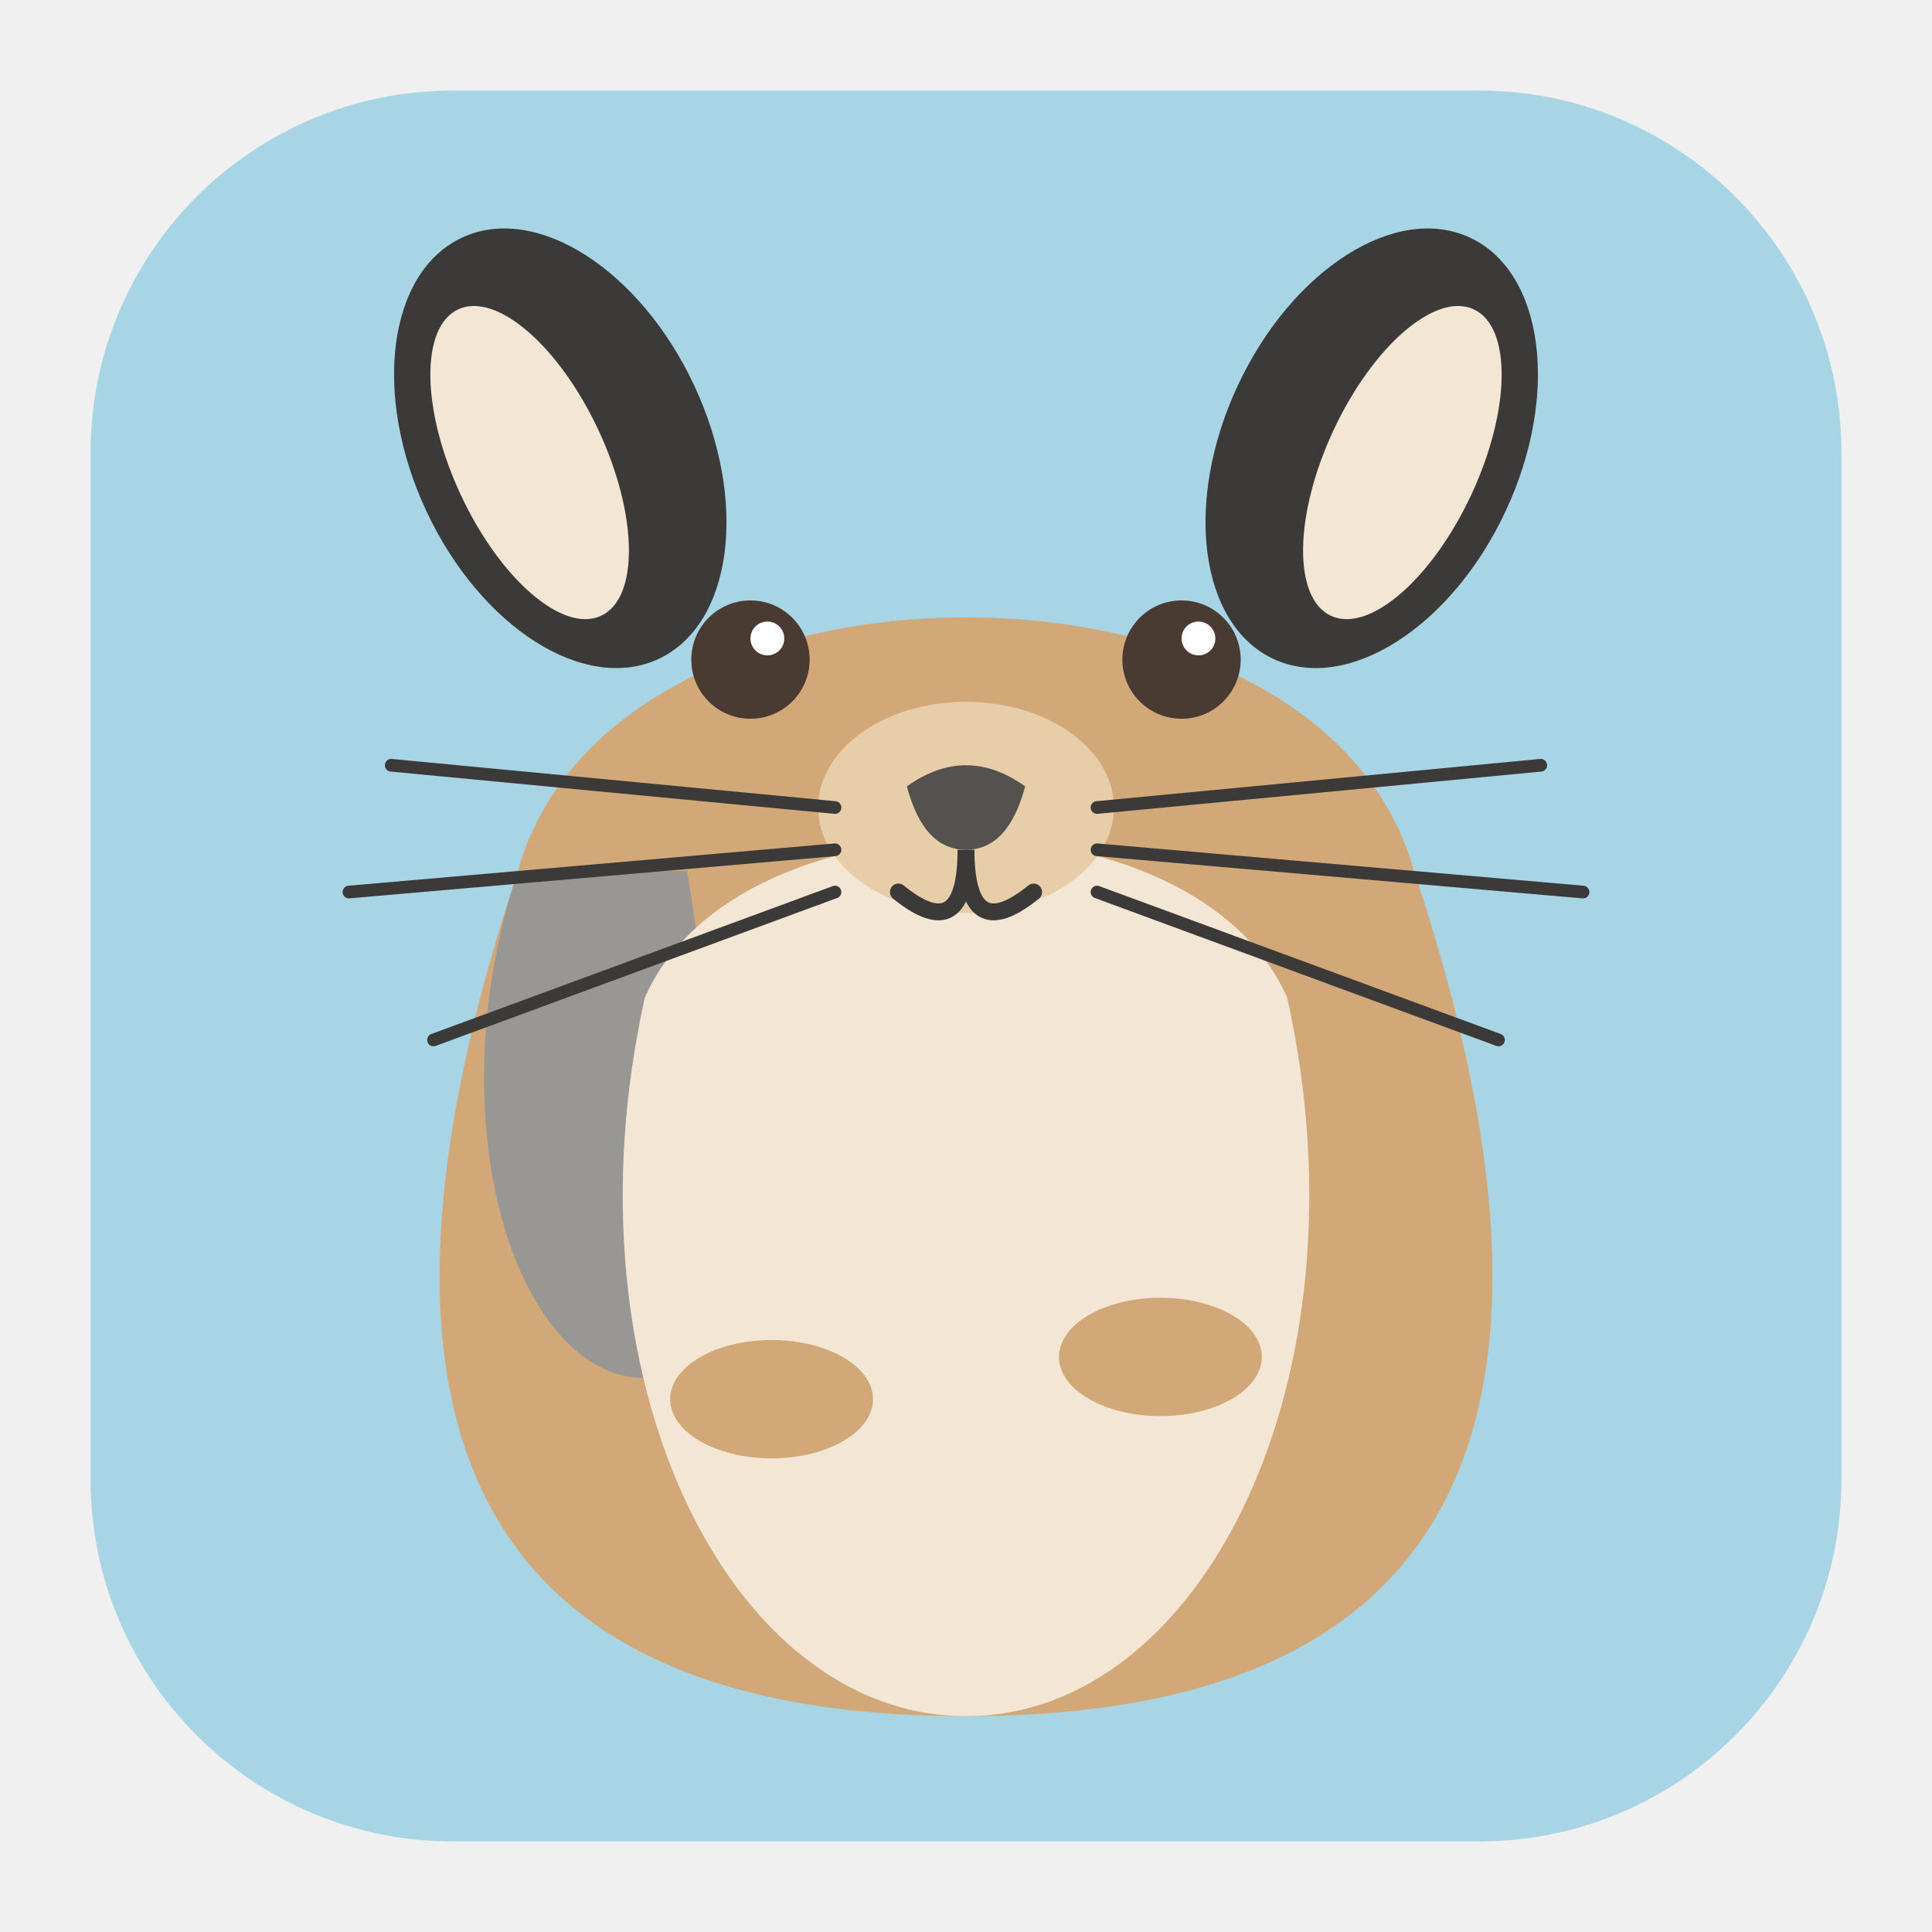
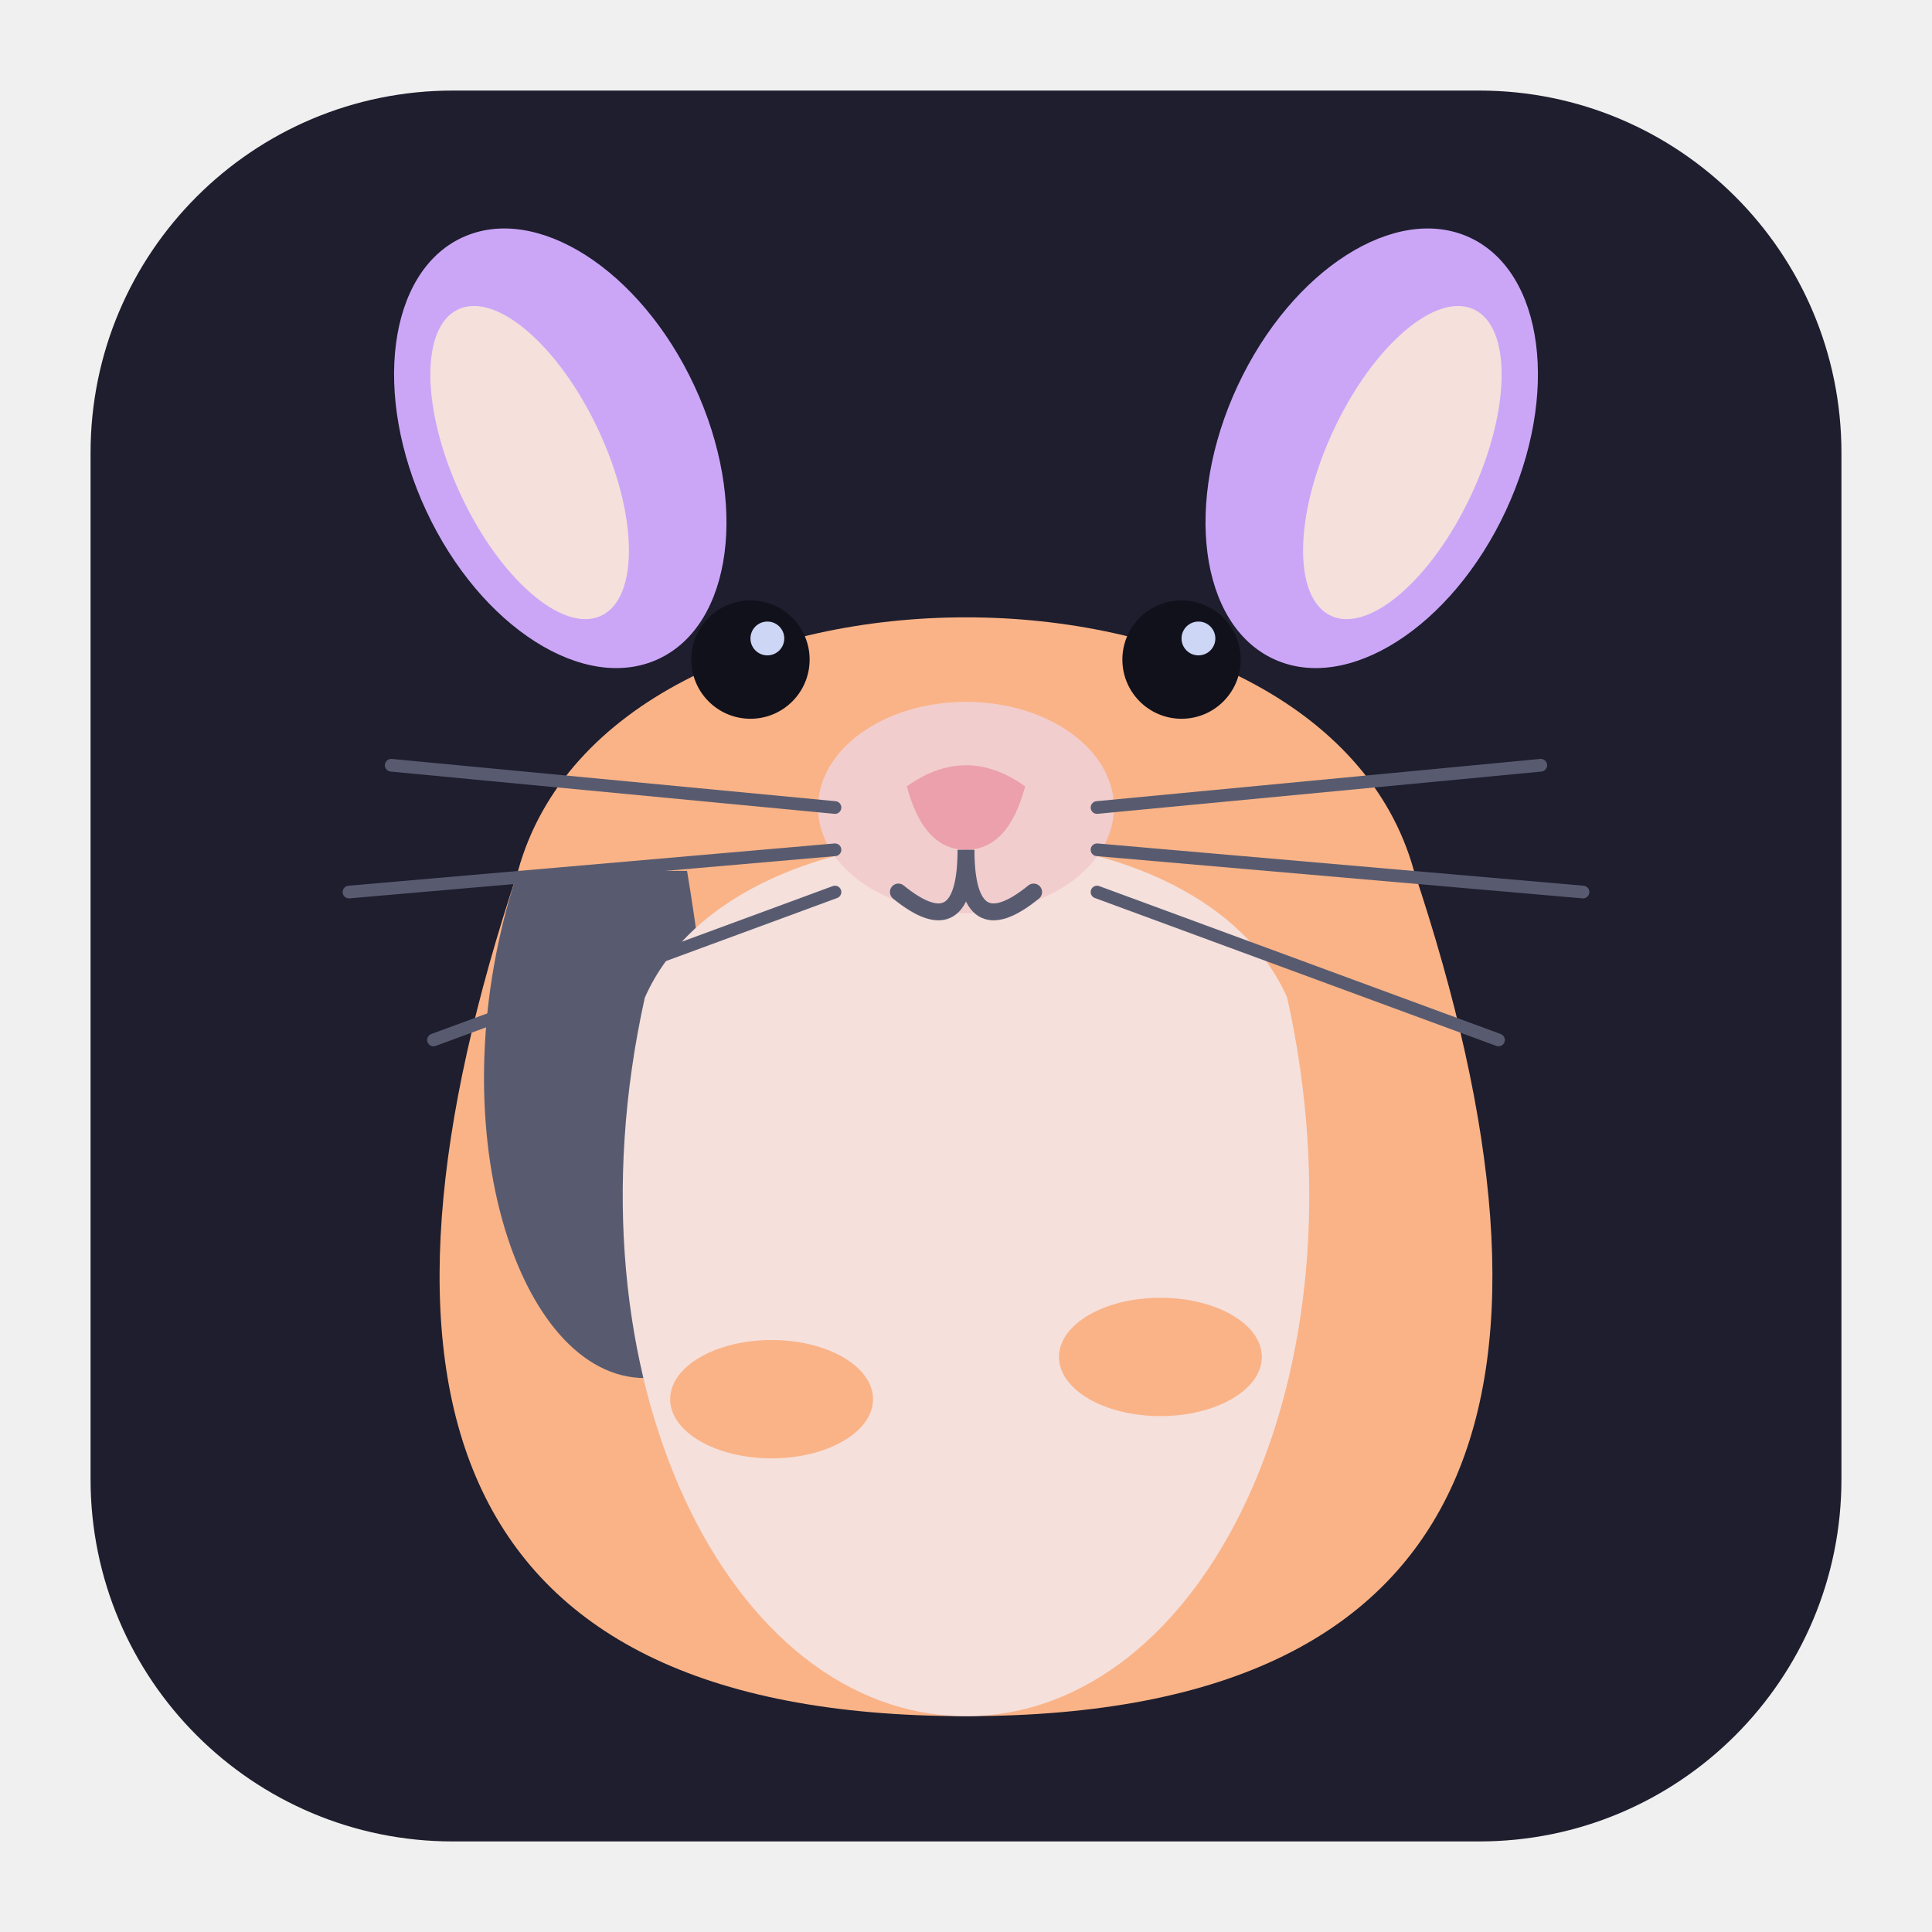
<svg xmlns="http://www.w3.org/2000/svg" viewBox="0 0 512 512" width="100%" height="100%">
-   <rect x="24" y="24" width="464" height="464" rx="96" fill="#A8D5E5" />
+   <rect x="24" y="24" width="464" height="464" rx="96" fill="#1E1E2E" />
  <g transform="translate(256,256) scale(1.12) translate(-256,-282.5)">
    <g transform="translate(160, 160) rotate(-25)">
-       <ellipse cx="0" cy="0" rx="35" ry="55" fill="#3B3A39" />
-       <ellipse cx="-8" cy="0" rx="18" ry="40" fill="#F4E6D4" />
+       <ellipse cx="0" cy="0" rx="35" ry="55" fill="#CBA6F7" />
+       <ellipse cx="-8" cy="0" rx="18" ry="40" fill="#F5E0DC" />
    </g>
    <g transform="translate(352, 160) rotate(25)">
-       <ellipse cx="0" cy="0" rx="35" ry="55" fill="#3B3A39" />
-       <ellipse cx="8" cy="0" rx="18" ry="40" fill="#F4E6D4" />
+       <ellipse cx="0" cy="0" rx="35" ry="55" fill="#CBA6F7" />
+       <ellipse cx="8" cy="0" rx="18" ry="40" fill="#F5E0DC" />
    </g>
-     <path d="M 150 260 C 110 380, 130 460, 256 460 C 382 460, 402 380, 362 260 C 340 180, 172 180, 150 260 Z" fill="#D2A878" />
-     <path d="M 150 260 C 130 320, 150 380, 180 380 C 200 380, 200 320, 190 260 Z" fill="#999793" />
-     <path d="M 180 290 C 160 380, 200 460, 256 460 C 312 460, 352 380, 332 290 C 310 240, 202 240, 180 290 Z" fill="#F4E6D4" />
-     <ellipse cx="210" cy="385" rx="24" ry="14" fill="#D2A878" />
-     <ellipse cx="302" cy="375" rx="24" ry="14" fill="#D2A878" />
-     <ellipse cx="256" cy="245" rx="35" ry="25" fill="#E8CDA9" />
-     <circle cx="205" cy="210" r="14" fill="#4A3B32" />
-     <circle cx="209" cy="205" r="4" fill="#FFFFFF" />
-     <circle cx="307" cy="210" r="14" fill="#4A3B32" />
-     <circle cx="311" cy="205" r="4" fill="#FFFFFF" />
-     <path d="M 242 240 Q 256 230 270 240 Q 266 255 256 255 Q 246 255 242 240 Z" fill="#54514F" />
-     <path d="M 240 265 Q 256 278 256 255 Q 256 278 272 265" fill="none" stroke="#3B3A39" stroke-width="4" stroke-linecap="round" />
-     <line x1="225" y1="245" x2="120" y2="235" stroke="#3B3A39" stroke-width="3" stroke-linecap="round" />
-     <line x1="225" y1="255" x2="110" y2="265" stroke="#3B3A39" stroke-width="3" stroke-linecap="round" />
-     <line x1="225" y1="265" x2="130" y2="300" stroke="#3B3A39" stroke-width="3" stroke-linecap="round" />
-     <line x1="287" y1="245" x2="392" y2="235" stroke="#3B3A39" stroke-width="3" stroke-linecap="round" />
-     <line x1="287" y1="255" x2="402" y2="265" stroke="#3B3A39" stroke-width="3" stroke-linecap="round" />
-     <line x1="287" y1="265" x2="382" y2="300" stroke="#3B3A39" stroke-width="3" stroke-linecap="round" />
+     <path d="M 150 260 C 110 380, 130 460, 256 460 C 382 460, 402 380, 362 260 C 340 180, 172 180, 150 260 Z" fill="#FAB387" />
+     <path d="M 150 260 C 130 320, 150 380, 180 380 C 200 380, 200 320, 190 260 Z" fill="#585B70" />
+     <path d="M 180 290 C 160 380, 200 460, 256 460 C 312 460, 352 380, 332 290 C 310 240, 202 240, 180 290 Z" fill="#F5E0DC" />
+     <ellipse cx="210" cy="385" rx="24" ry="14" fill="#FAB387" />
+     <ellipse cx="302" cy="375" rx="24" ry="14" fill="#FAB387" />
+     <ellipse cx="256" cy="245" rx="35" ry="25" fill="#F2CDCD" />
+     <circle cx="205" cy="210" r="14" fill="#11111B" />
+     <circle cx="209" cy="205" r="4" fill="#CDD6F4" />
+     <circle cx="307" cy="210" r="14" fill="#11111B" />
+     <circle cx="311" cy="205" r="4" fill="#CDD6F4" />
+     <path d="M 242 240 Q 256 230 270 240 Q 266 255 256 255 Q 246 255 242 240 Z" fill="#EBA0AC" />
+     <path d="M 240 265 Q 256 278 256 255 Q 256 278 272 265" fill="none" stroke="#585B70" stroke-width="4" stroke-linecap="round" />
+     <line x1="225" y1="245" x2="120" y2="235" stroke="#585B70" stroke-width="3" stroke-linecap="round" />
+     <line x1="225" y1="255" x2="110" y2="265" stroke="#585B70" stroke-width="3" stroke-linecap="round" />
+     <line x1="225" y1="265" x2="130" y2="300" stroke="#585B70" stroke-width="3" stroke-linecap="round" />
+     <line x1="287" y1="245" x2="392" y2="235" stroke="#585B70" stroke-width="3" stroke-linecap="round" />
+     <line x1="287" y1="255" x2="402" y2="265" stroke="#585B70" stroke-width="3" stroke-linecap="round" />
+     <line x1="287" y1="265" x2="382" y2="300" stroke="#585B70" stroke-width="3" stroke-linecap="round" />
  </g>
</svg>
